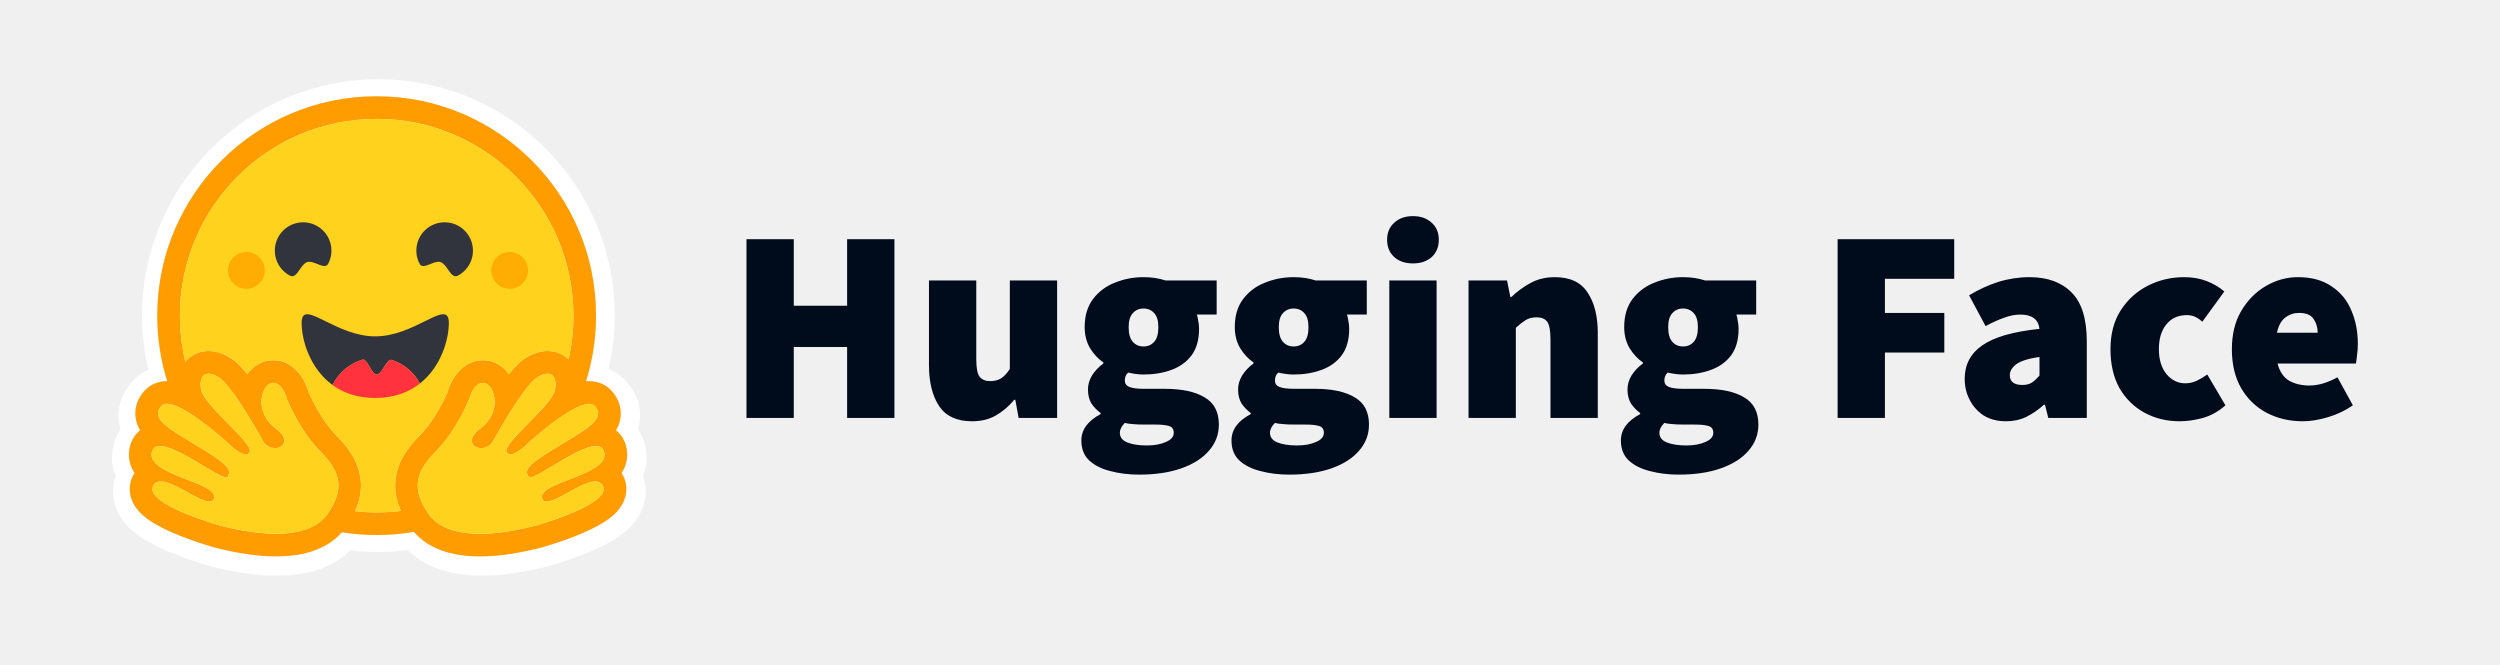
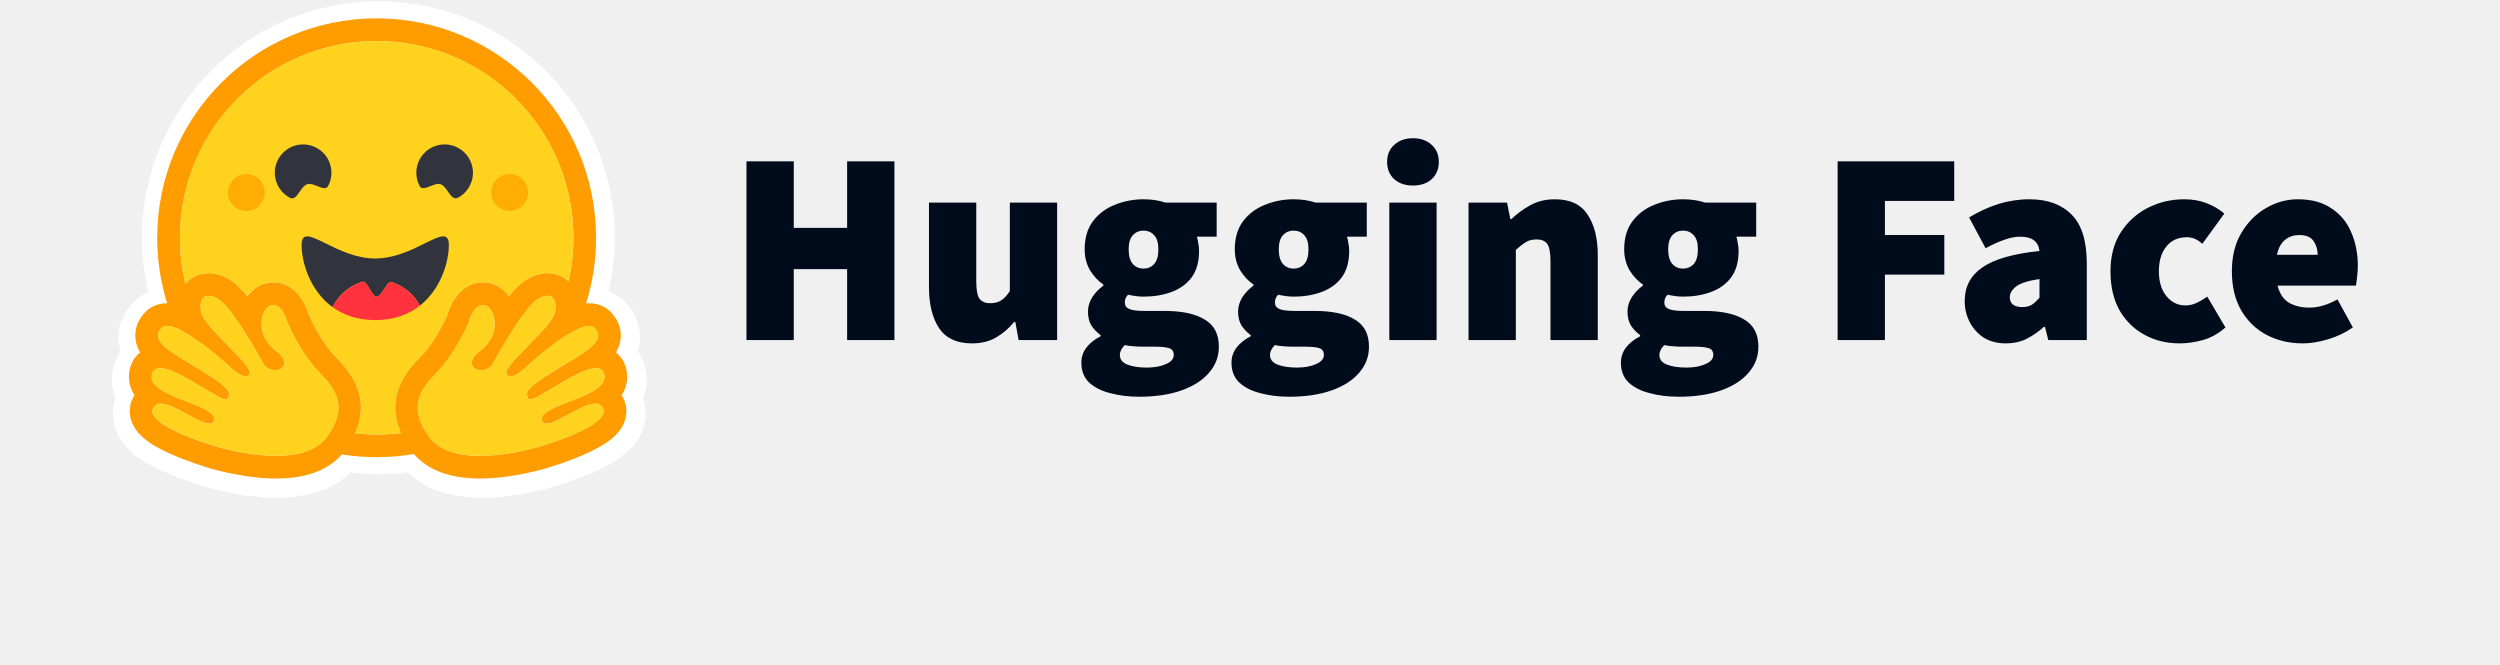
- <svg xmlns="http://www.w3.org/2000/svg" height="40" role="img" viewBox="0 0 963 256" fill="none">
+ <svg xmlns="http://www.w3.org/2000/svg" height="20" role="img" viewBox="0 30 963 256" fill="none">
  <path d="M287.541 161V92.145H305.761V117.78H326.312V92.145H344.532V161H326.312V133.67H305.761V161H287.541ZM374.366 162.271C368.575 162.271 364.373 160.329 361.76 156.445C359.147 152.49 357.841 147.229 357.841 140.661V108.035H376.061V138.331C376.061 141.721 376.485 143.98 377.332 145.11C378.25 146.24 379.592 146.805 381.358 146.805C383.052 146.805 384.465 146.452 385.595 145.746C386.725 145.04 387.855 143.839 388.985 142.144V108.035H407.205V161H392.374L391.103 154.009H390.679C388.561 156.551 386.195 158.564 383.582 160.047C381.04 161.53 377.968 162.271 374.366 162.271ZM438.785 182.822C434.76 182.822 431.052 182.363 427.662 181.445C424.273 180.597 421.554 179.22 419.506 177.313C417.528 175.407 416.54 172.864 416.54 169.686C416.54 165.52 419.011 162.13 423.955 159.517V159.093C422.601 158.092 421.42 156.875 420.459 155.492C419.541 154.009 419.082 152.172 419.082 149.983C419.082 148.147 419.612 146.346 420.671 144.581C421.801 142.815 423.249 141.297 425.014 140.026V139.602C423.107 138.331 421.413 136.53 419.93 134.199C418.517 131.798 417.811 129.079 417.811 126.043C417.811 121.664 418.87 118.063 420.989 115.238C423.178 112.342 426.003 110.224 429.463 108.882C432.924 107.47 436.596 106.763 440.48 106.763C443.587 106.763 446.412 107.187 448.954 108.035H468.658V121.17H461.031C461.242 121.806 461.419 122.618 461.56 123.606C461.772 124.595 461.878 125.619 461.878 126.678C461.878 130.845 460.925 134.235 459.018 136.848C457.111 139.39 454.534 141.262 451.285 142.462C448.036 143.663 444.435 144.263 440.48 144.263C438.715 144.263 436.737 144.016 434.548 143.521C433.7 144.298 433.277 145.322 433.277 146.593C433.277 147.723 433.842 148.535 434.972 149.03C436.172 149.524 438.079 149.771 440.692 149.771H448.637C455.275 149.771 460.395 150.866 463.997 153.055C467.669 155.174 469.505 158.669 469.505 163.542C469.505 167.356 468.234 170.71 465.692 173.606C463.22 176.501 459.689 178.761 455.098 180.385C450.508 182.01 445.07 182.822 438.785 182.822ZM440.48 133.458C442.175 133.458 443.552 132.858 444.611 131.657C445.671 130.457 446.2 128.585 446.2 126.043C446.2 123.571 445.671 121.77 444.611 120.64C443.552 119.44 442.175 118.84 440.48 118.84C438.785 118.84 437.408 119.44 436.349 120.64C435.289 121.77 434.76 123.571 434.76 126.043C434.76 128.585 435.289 130.457 436.349 131.657C437.408 132.858 438.785 133.458 440.48 133.458ZM441.751 171.593C444.717 171.593 447.189 171.134 449.166 170.216C451.144 169.368 452.132 168.203 452.132 166.72C452.132 165.308 451.497 164.425 450.226 164.072C449.025 163.719 447.295 163.542 445.035 163.542H440.904C438.785 163.542 437.161 163.472 436.031 163.33C434.972 163.26 434.054 163.119 433.277 162.907C432.006 164.178 431.37 165.449 431.37 166.72C431.37 168.415 432.323 169.651 434.23 170.428C436.208 171.205 438.715 171.593 441.751 171.593ZM496.613 182.822C492.587 182.822 488.88 182.363 485.49 181.445C482.1 180.597 479.381 179.22 477.333 177.313C475.356 175.407 474.367 172.864 474.367 169.686C474.367 165.52 476.839 162.13 481.782 159.517V159.093C480.428 158.092 479.247 156.875 478.287 155.492C477.368 154.009 476.909 152.172 476.909 149.983C476.909 148.147 477.439 146.346 478.498 144.581C479.628 142.815 481.076 141.297 482.842 140.026V139.602C480.935 138.331 479.24 136.53 477.757 134.199C476.344 131.798 475.638 129.079 475.638 126.043C475.638 121.664 476.698 118.063 478.816 115.238C481.005 112.342 483.83 110.224 487.291 108.882C490.751 107.47 494.423 106.763 498.307 106.763C501.415 106.763 504.24 107.187 506.782 108.035H526.485V121.17H518.858C519.07 121.806 519.246 122.618 519.388 123.606C519.599 124.595 519.705 125.619 519.705 126.678C519.705 130.845 518.752 134.235 516.845 136.848C514.939 139.39 512.361 141.262 509.112 142.462C505.864 143.663 502.262 144.263 498.307 144.263C496.542 144.263 494.565 144.016 492.375 143.521C491.528 144.298 491.104 145.322 491.104 146.593C491.104 147.723 491.669 148.535 492.799 149.03C494 149.524 495.906 149.771 498.519 149.771H506.464C513.102 149.771 518.222 150.866 521.824 153.055C525.496 155.174 527.332 158.669 527.332 163.542C527.332 167.356 526.061 170.71 523.519 173.606C521.047 176.501 517.516 178.761 512.926 180.385C508.336 182.01 502.898 182.822 496.613 182.822ZM498.307 133.458C500.002 133.458 501.379 132.858 502.439 131.657C503.498 130.457 504.028 128.585 504.028 126.043C504.028 123.571 503.498 121.77 502.439 120.64C501.379 119.44 500.002 118.84 498.307 118.84C496.613 118.84 495.235 119.44 494.176 120.64C493.117 121.77 492.587 123.571 492.587 126.043C492.587 128.585 493.117 130.457 494.176 131.657C495.235 132.858 496.613 133.458 498.307 133.458ZM499.579 171.593C502.545 171.593 505.016 171.134 506.994 170.216C508.971 169.368 509.96 168.203 509.96 166.72C509.96 165.308 509.324 164.425 508.053 164.072C506.853 163.719 505.122 163.542 502.862 163.542H498.731C496.613 163.542 494.988 163.472 493.858 163.33C492.799 163.26 491.881 163.119 491.104 162.907C489.833 164.178 489.197 165.449 489.197 166.72C489.197 168.415 490.151 169.651 492.058 170.428C494.035 171.205 496.542 171.593 499.579 171.593ZM535.161 161V108.035H553.381V161H535.161ZM544.271 101.467C541.305 101.467 538.903 100.655 537.067 99.031C535.231 97.336 534.313 95.111 534.313 92.357C534.313 89.603 535.231 87.413 537.067 85.789C538.903 84.094 541.305 83.247 544.271 83.247C547.237 83.247 549.638 84.094 551.474 85.789C553.31 87.413 554.228 89.603 554.228 92.357C554.228 95.111 553.31 97.336 551.474 99.031C549.638 100.655 547.237 101.467 544.271 101.467ZM565.678 161V108.035H580.508L581.779 114.39H582.203C584.321 112.342 586.723 110.577 589.406 109.094C592.16 107.54 595.338 106.763 598.94 106.763C604.801 106.763 609.003 108.741 611.546 112.696C614.159 116.58 615.465 121.806 615.465 128.373V161H597.245V130.704C597.245 127.314 596.821 125.054 595.974 123.924C595.126 122.794 593.785 122.229 591.948 122.229C590.254 122.229 588.841 122.582 587.711 123.289C586.581 123.995 585.31 124.984 583.898 126.255V161H565.678ZM646.612 182.822C642.587 182.822 638.879 182.363 635.489 181.445C632.1 180.597 629.381 179.22 627.333 177.313C625.355 175.407 624.367 172.864 624.367 169.686C624.367 165.52 626.838 162.13 631.782 159.517V159.093C630.428 158.092 629.247 156.875 628.286 155.492C627.368 154.009 626.909 152.172 626.909 149.983C626.909 148.147 627.439 146.346 628.498 144.581C629.628 142.815 631.076 141.297 632.841 140.026V139.602C630.934 138.331 629.239 136.53 627.756 134.199C626.344 131.798 625.638 129.079 625.638 126.043C625.638 121.664 626.697 118.063 628.816 115.238C631.005 112.342 633.83 110.224 637.29 108.882C640.751 107.47 644.423 106.763 648.307 106.763C651.414 106.763 654.239 107.187 656.781 108.035H676.484V121.17H668.857C669.069 121.806 669.246 122.618 669.387 123.606C669.599 124.595 669.705 125.619 669.705 126.678C669.705 130.845 668.752 134.235 666.845 136.848C664.938 139.39 662.36 141.262 659.112 142.462C655.863 143.663 652.262 144.263 648.307 144.263C646.541 144.263 644.564 144.016 642.375 143.521C641.527 144.298 641.104 145.322 641.104 146.593C641.104 147.723 641.669 148.535 642.799 149.03C643.999 149.524 645.906 149.771 648.519 149.771H656.464C663.102 149.771 668.222 150.866 671.824 153.055C675.496 155.174 677.332 158.669 677.332 163.542C677.332 167.356 676.061 170.71 673.518 173.606C671.047 176.501 667.516 178.761 662.925 180.385C658.335 182.01 652.897 182.822 646.612 182.822ZM648.307 133.458C650.002 133.458 651.379 132.858 652.438 131.657C653.498 130.457 654.027 128.585 654.027 126.043C654.027 123.571 653.498 121.77 652.438 120.64C651.379 119.44 650.002 118.84 648.307 118.84C646.612 118.84 645.235 119.44 644.176 120.64C643.116 121.77 642.587 123.571 642.587 126.043C642.587 128.585 643.116 130.457 644.176 131.657C645.235 132.858 646.612 133.458 648.307 133.458ZM649.578 171.593C652.544 171.593 655.016 171.134 656.993 170.216C658.971 169.368 659.959 168.203 659.959 166.72C659.959 165.308 659.324 164.425 658.053 164.072C656.852 163.719 655.122 163.542 652.862 163.542H648.731C646.612 163.542 644.988 163.472 643.858 163.33C642.799 163.26 641.88 163.119 641.104 162.907C639.832 164.178 639.197 165.449 639.197 166.72C639.197 168.415 640.15 169.651 642.057 170.428C644.034 171.205 646.541 171.593 649.578 171.593ZM707.85 161V92.145H752.764V107.399H726.07V120.534H748.951V135.788H726.07V161H707.85ZM772.689 162.271C769.37 162.271 766.51 161.53 764.109 160.047C761.817 158.535 759.955 156.455 758.707 154.009C757.435 151.537 756.8 148.853 756.8 145.958C756.8 140.449 759.06 136.142 763.579 133.034C768.099 129.856 775.444 127.738 785.613 126.678C785.189 123.006 782.717 121.17 778.198 121.17C776.291 121.17 774.278 121.558 772.16 122.335C770.041 123.041 767.605 124.136 764.85 125.619L758.495 113.755C762.238 111.495 766.016 109.765 769.829 108.564C773.706 107.365 777.741 106.758 781.799 106.763C788.72 106.763 794.123 108.741 798.007 112.696C801.891 116.58 803.833 122.865 803.833 131.551V161H789.003L787.732 155.915H787.308C785.189 157.822 782.929 159.376 780.528 160.576C778.198 161.706 775.585 162.271 772.689 162.271ZM779.045 148.288C780.528 148.288 781.764 147.97 782.753 147.335C783.741 146.629 784.695 145.746 785.613 144.687V137.483C781.305 138.119 778.304 139.072 776.609 140.343C774.985 141.615 774.172 142.992 774.172 144.475C774.172 147.017 775.797 148.288 779.045 148.288ZM839.652 162.271C834.638 162.271 830.118 161.176 826.093 158.987C822.067 156.798 818.854 153.655 816.453 149.559C814.122 145.393 812.957 140.379 812.957 134.517C812.957 128.656 814.264 123.677 816.877 119.581C819.56 115.414 823.056 112.237 827.364 110.047C831.671 107.858 836.332 106.763 841.346 106.763C844.524 106.763 847.385 107.258 849.927 108.246C852.54 109.235 854.835 110.577 856.812 112.272L848.338 123.924C847.208 122.936 846.184 122.265 845.266 121.912C844.354 121.559 843.384 121.38 842.406 121.382C839.016 121.382 836.368 122.582 834.461 124.984C832.554 127.314 831.601 130.492 831.601 134.517C831.601 138.543 832.59 141.756 834.567 144.157C836.544 146.487 838.945 147.653 841.77 147.653C843.253 147.653 844.701 147.335 846.113 146.699C847.561 146.014 848.944 145.198 850.245 144.263L857.236 156.127C854.623 158.458 851.728 160.082 848.55 161C845.372 161.847 842.406 162.271 839.652 162.271ZM887.046 162.271C881.89 162.271 877.229 161.176 873.063 158.987C868.967 156.798 865.718 153.655 863.317 149.559C860.916 145.393 859.716 140.379 859.716 134.517C859.716 128.797 860.916 123.889 863.317 119.793C865.789 115.626 868.967 112.413 872.851 110.153C876.735 107.893 880.831 106.763 885.139 106.763C890.365 106.763 894.673 107.929 898.062 110.259C901.523 112.519 904.065 115.591 905.689 119.475C907.384 123.359 908.232 127.667 908.232 132.399C908.232 133.952 908.126 135.471 907.914 136.954C907.773 138.366 907.631 139.39 907.49 140.026H877.3C878.147 143.204 879.666 145.428 881.855 146.699C884.044 147.9 886.622 148.5 889.588 148.5C892.978 148.5 896.579 147.441 900.393 145.322L906.325 156.127C903.5 158.104 900.322 159.623 896.791 160.682C893.26 161.741 890.012 162.271 887.046 162.271ZM877.088 128.161H892.766C892.766 126.113 892.236 124.348 891.177 122.865C890.188 121.311 888.317 120.534 885.563 120.534C883.585 120.534 881.82 121.135 880.266 122.335C878.712 123.536 877.653 125.478 877.088 128.161Z" fill="#000B1B" />
  <path d="M248.378 171.091C247.841 169.064 246.971 167.141 245.804 165.399C246.054 164.481 246.244 163.549 246.372 162.608C247.2 156.632 245.129 151.161 241.224 146.927C239.109 144.615 236.842 143.089 234.441 142.152C236.017 135.409 236.815 128.508 236.819 121.583C236.819 118.421 236.64 115.323 236.34 112.271C236.183 110.747 235.994 109.226 235.773 107.71C235.085 103.237 234.065 98.821 232.721 94.5C231.84 91.661 230.821 88.866 229.668 86.126C227.939 82.068 225.92 78.14 223.627 74.372C222.122 71.866 220.484 69.442 218.719 67.111C217.854 65.934 216.953 64.785 216.015 63.665C213.237 60.288 210.219 57.118 206.982 54.178C205.908 53.19 204.803 52.236 203.668 51.317C202.551 50.385 201.409 49.483 200.244 48.612C197.899 46.867 195.475 45.229 192.981 43.705C179.2 35.335 163.039 30.536 145.766 30.536C95.475 30.536 54.714 71.298 54.714 121.587C54.713 128.599 55.525 135.587 57.135 142.411C54.975 143.349 52.904 144.81 50.985 146.925C47.081 151.156 45.009 156.608 45.838 162.583C45.963 163.533 46.153 164.473 46.405 165.397C45.239 167.14 44.369 169.064 43.831 171.091C42.631 175.652 43.026 179.765 44.551 183.368C42.894 188.079 43.308 193.095 45.467 197.456C47.037 200.641 49.284 203.104 52.053 205.307C55.346 207.924 59.468 210.149 64.441 212.282C70.373 214.812 77.613 217.189 80.906 218.061C89.412 220.264 97.568 221.66 105.835 221.727C117.611 221.837 127.753 219.067 135.015 211.98C138.582 212.417 142.172 212.636 145.766 212.635C149.563 212.627 153.356 212.387 157.124 211.919C164.368 219.051 174.549 221.846 186.369 221.733C194.634 221.668 202.79 220.272 211.274 218.066C214.589 217.194 221.827 214.817 227.762 212.288C232.735 210.15 236.856 207.926 240.172 205.312C242.92 203.11 245.165 200.646 246.736 197.461C248.917 193.1 249.31 188.084 247.674 183.373C249.185 179.77 249.577 175.648 248.378 171.091ZM239.939 183.063C241.61 186.234 241.717 189.817 240.242 193.154C238.006 198.212 232.452 202.195 221.665 206.472C214.958 209.133 208.815 210.833 208.761 210.849C199.889 213.15 191.865 214.318 184.919 214.318C173.417 214.318 164.859 211.145 159.431 204.877C150.252 206.44 140.879 206.493 131.683 205.034C126.249 211.198 117.738 214.318 106.333 214.318C99.386 214.318 91.363 213.15 82.491 210.849C82.436 210.833 76.297 209.133 69.587 206.472C58.8 202.195 53.245 198.214 51.01 193.154C49.535 189.817 49.642 186.234 51.313 183.063C51.468 182.769 51.633 182.481 51.81 182.204C50.809 180.7 50.137 179 49.839 177.218C49.541 175.436 49.624 173.61 50.082 171.862C50.746 169.34 52.118 167.242 53.98 165.735C53.084 164.261 52.495 162.621 52.25 160.913C51.714 157.199 52.946 153.49 55.72 150.467C57.879 148.114 60.932 146.819 64.313 146.819H64.403C61.854 138.65 60.562 130.141 60.57 121.584C60.57 74.912 98.407 37.074 145.084 37.074C191.762 37.074 229.598 74.909 229.598 121.584C229.604 130.164 228.303 138.695 225.739 146.883C226.147 146.843 226.547 146.822 226.939 146.822C230.319 146.822 233.373 148.116 235.532 150.469C238.304 153.49 239.539 157.202 239.002 160.915C238.757 162.623 238.169 164.264 237.272 165.738C239.134 167.244 240.506 169.342 241.17 171.865C241.627 173.613 241.71 175.438 241.412 177.221C241.114 179.003 240.443 180.702 239.442 182.207C239.619 182.481 239.786 182.769 239.939 183.063Z" fill="white" />
  <path d="M239.442 182.207C240.443 180.702 241.114 179.003 241.412 177.221C241.71 175.438 241.627 173.613 241.17 171.865C240.506 169.343 239.134 167.245 237.272 165.738C238.168 164.264 238.757 162.624 239.002 160.916C239.538 157.202 238.306 153.493 235.532 150.47C233.373 148.117 230.319 146.822 226.939 146.822C226.546 146.822 226.147 146.842 225.739 146.883C228.3 138.695 229.599 130.164 229.591 121.585C229.591 74.914 191.754 37.075 145.081 37.075C98.408 37.075 60.567 74.91 60.567 121.585C60.559 130.142 61.851 138.651 64.4 146.82H64.31C60.93 146.82 57.877 148.115 55.718 150.468C52.946 153.489 51.712 157.2 52.248 160.914C52.493 162.622 53.081 164.262 53.978 165.736C52.116 167.243 50.744 169.341 50.081 171.864C49.623 173.612 49.541 175.438 49.839 177.221C50.137 179.003 50.809 180.703 51.811 182.207C51.632 182.484 51.468 182.772 51.314 183.066C49.644 186.237 49.536 189.82 51.011 193.157C53.246 198.214 58.801 202.199 69.588 206.475C76.295 209.136 82.438 210.836 82.492 210.852C91.364 213.153 99.387 214.322 106.333 214.322C117.739 214.322 126.249 211.202 131.684 205.037C140.88 206.496 150.253 206.443 159.432 204.88C164.859 211.148 173.418 214.322 184.92 214.322C191.866 214.322 199.89 213.153 208.762 210.852C208.816 210.836 214.956 209.136 221.666 206.475C232.453 202.199 238.008 198.214 240.243 193.157C241.718 189.82 241.611 186.237 239.94 183.066C239.787 182.769 239.619 182.482 239.442 182.207ZM127.795 195.387C127.327 196.206 126.826 197.005 126.292 197.782C124.887 199.839 123.039 201.41 120.895 202.579C116.794 204.814 111.605 205.596 106.332 205.596C98.004 205.596 89.466 203.647 84.68 202.405C84.445 202.344 55.346 194.125 59.03 187.129C59.65 185.953 60.671 185.483 61.955 185.483C67.142 185.483 76.587 193.207 80.647 193.207C81.553 193.207 82.193 192.82 82.454 191.879C84.184 185.674 56.161 183.066 58.521 174.082C58.938 172.492 60.067 171.847 61.656 171.847C68.513 171.846 83.905 183.906 87.124 183.906C87.371 183.906 87.548 183.834 87.644 183.682L87.686 183.613C89.196 181.118 88.33 179.304 77.978 172.964L76.984 172.359C65.594 165.464 57.598 161.316 62.146 156.366C62.669 155.794 63.41 155.541 64.311 155.541C65.38 155.541 66.673 155.899 68.097 156.498C74.113 159.035 82.451 165.954 85.934 168.972C86.961 169.866 87.566 170.412 87.566 170.412C87.566 170.412 91.976 174.998 94.643 174.998C95.257 174.998 95.777 174.757 96.13 174.158C98.022 170.97 78.567 156.228 77.47 150.146C76.727 146.024 77.992 143.937 80.333 143.937C81.445 143.937 82.803 144.41 84.302 145.361C88.952 148.313 97.93 163.741 101.217 169.742C102.319 171.754 104.2 172.604 105.895 172.604C109.258 172.604 111.887 169.261 106.203 165.013C97.66 158.62 100.658 148.172 104.735 147.529C104.909 147.502 105.085 147.488 105.26 147.487C108.968 147.487 110.604 153.877 110.604 153.877C110.604 153.877 115.397 165.915 123.632 174.143C131.105 181.612 132.148 187.742 127.795 195.387ZM154.424 196.797L153.997 196.848L153.268 196.932C152.885 196.971 152.502 197.009 152.117 197.045L151.741 197.079L151.399 197.108L150.912 197.147C150.733 197.16 150.554 197.174 150.375 197.185L149.839 197.221L149.721 197.228L149.299 197.253L149.12 197.262L148.62 197.287L148.039 197.311L147.511 197.329L147.159 197.339H146.981C146.871 197.339 146.762 197.345 146.652 197.346H146.477C146.367 197.346 146.258 197.346 146.148 197.352L145.701 197.357H145.075C144.584 197.357 144.095 197.352 143.606 197.343L143.21 197.334C143.098 197.334 142.985 197.328 142.873 197.325L142.454 197.312L141.932 197.292L141.463 197.272L141.341 197.267L140.894 197.243C140.77 197.236 140.646 197.23 140.523 197.222L140.234 197.205C139.871 197.182 139.508 197.156 139.145 197.128L138.765 197.098L138.285 197.057L137.724 197.005C137.411 196.976 137.098 196.944 136.785 196.909H136.77C141.34 186.714 139.029 177.193 129.794 167.965C123.738 161.917 119.708 152.984 118.873 151.023C117.181 145.218 112.702 138.765 105.265 138.765C104.636 138.766 104.009 138.816 103.388 138.914C100.129 139.426 97.281 141.302 95.249 144.124C93.054 141.393 90.919 139.222 88.989 137.995C86.079 136.151 83.176 135.215 80.346 135.215C76.816 135.215 73.659 136.665 71.459 139.295L71.404 139.362L71.28 138.841L71.275 138.819C70.857 137.029 70.505 135.223 70.221 133.407C70.221 133.394 70.221 133.382 70.215 133.37L70.153 132.959C70.12 132.737 70.087 132.514 70.055 132.292C70.029 132.107 70.003 131.922 69.979 131.738C69.955 131.554 69.929 131.369 69.907 131.184C69.883 130.998 69.861 130.813 69.839 130.628C69.818 130.452 69.798 130.276 69.778 130.1L69.772 130.055C69.682 129.243 69.605 128.43 69.54 127.616L69.505 127.145C69.495 127.016 69.486 126.886 69.478 126.755C69.478 126.725 69.474 126.694 69.472 126.666L69.439 126.144C69.427 125.955 69.418 125.766 69.408 125.577C69.398 125.389 69.388 125.2 69.38 125.01L69.36 124.515L69.354 124.365L69.339 123.907L69.328 123.519C69.328 123.364 69.321 123.208 69.318 123.053L69.31 122.564C69.308 122.401 69.31 122.239 69.306 122.076C69.301 121.912 69.306 121.749 69.306 121.585C69.306 79.733 103.237 45.802 145.093 45.802C186.949 45.802 220.879 79.731 220.879 121.585V122.564C220.879 122.727 220.875 122.891 220.871 123.053C220.871 123.189 220.866 123.322 220.862 123.458C220.862 123.579 220.857 123.699 220.852 123.816C220.852 123.969 220.843 124.121 220.838 124.274V124.287C220.825 124.619 220.811 124.951 220.797 125.283L220.791 125.393L220.765 125.889L220.741 126.282C220.685 127.213 220.612 128.144 220.523 129.073V129.086C220.507 129.26 220.489 129.435 220.47 129.609C220.426 130.014 220.381 130.419 220.336 130.824L220.285 131.231L220.222 131.709C220.2 131.884 220.176 132.058 220.151 132.232C220.124 132.427 220.095 132.621 220.067 132.815L219.997 133.273L219.915 133.793C219.887 133.966 219.859 134.138 219.826 134.311C219.792 134.483 219.766 134.655 219.736 134.828C219.676 135.172 219.614 135.515 219.547 135.858C219.414 136.541 219.275 137.222 219.128 137.902C219.091 138.071 219.053 138.241 219.014 138.41C216.881 136.337 214.057 135.208 210.941 135.208C208.114 135.208 205.208 136.143 202.299 137.988C200.368 139.214 198.235 141.386 196.038 144.117C194.003 141.294 191.155 139.419 187.9 138.906C187.279 138.809 186.651 138.759 186.022 138.758C178.583 138.758 174.107 145.211 172.414 151.016C171.575 152.977 167.545 161.909 161.482 167.967C152.254 177.165 149.925 186.644 154.424 196.797ZM232.664 176.389L232.634 176.478C232.613 176.535 232.592 176.592 232.569 176.648C232.533 176.733 232.495 176.816 232.455 176.899C232.358 177.097 232.248 177.289 232.127 177.473C231.96 177.722 231.777 177.96 231.578 178.184C231.532 178.236 231.488 178.287 231.436 178.338C231.366 178.415 231.291 178.49 231.217 178.565C229.87 179.9 227.818 181.069 225.498 182.143C225.235 182.262 224.969 182.381 224.699 182.5L224.431 182.619C224.252 182.698 224.074 182.777 223.886 182.854C223.703 182.932 223.519 183.009 223.335 183.085L222.777 183.316C221.472 183.853 220.135 184.364 218.83 184.87L218.273 185.086L217.721 185.302C217.355 185.445 216.993 185.588 216.636 185.731L216.105 185.945L215.584 186.159L215.327 186.266C215.157 186.338 214.989 186.408 214.823 186.48C210.985 188.126 208.225 189.801 208.805 191.88C208.821 191.939 208.839 191.995 208.859 192.049C208.911 192.203 208.982 192.349 209.07 192.485C209.122 192.567 209.182 192.644 209.249 192.714C209.931 193.422 211.172 193.31 212.737 192.748C212.864 192.702 212.994 192.653 213.125 192.601C213.215 192.567 213.304 192.531 213.394 192.495L213.529 192.438C213.887 192.286 214.266 192.117 214.654 191.932C214.751 191.887 214.849 191.843 214.947 191.791C216.86 190.856 219.029 189.595 221.181 188.448C221.511 188.269 221.842 188.098 222.171 187.928C222.709 187.649 223.252 187.38 223.8 187.123C225.838 186.165 227.753 185.485 229.294 185.485C230.016 185.485 230.655 185.633 231.186 185.973L231.275 186.032C231.544 186.222 231.778 186.455 231.969 186.723C232.013 186.786 232.059 186.851 232.098 186.918C232.14 186.987 232.18 187.058 232.218 187.13C232.979 188.574 232.342 190.071 230.852 191.538C229.421 192.946 227.195 194.327 224.664 195.606C224.477 195.701 224.288 195.796 224.098 195.888C216.567 199.586 206.707 202.371 206.569 202.406C203.941 203.087 200.183 203.982 195.95 204.651L195.323 204.748L195.221 204.763C194.261 204.907 193.298 205.034 192.333 205.144L192.244 205.153C190.489 205.353 188.689 205.498 186.886 205.559H186.859C186.211 205.583 185.564 205.594 184.916 205.594H184.17C183.182 205.58 182.195 205.536 181.21 205.46C181.187 205.46 181.163 205.46 181.139 205.455C180.787 205.428 180.434 205.395 180.083 205.356C179.479 205.291 178.876 205.211 178.275 205.117C178.041 205.078 177.791 205.037 177.55 204.995C177.44 204.975 177.331 204.955 177.222 204.933L177.196 204.928C176.849 204.862 176.504 204.789 176.16 204.71C175.961 204.665 175.761 204.62 175.564 204.567L175.446 204.536C175.348 204.512 175.252 204.486 175.156 204.46L175.103 204.446L174.794 204.357C174.682 204.325 174.571 204.292 174.459 204.259L174.419 204.247L174.128 204.158C174.018 204.124 173.909 204.088 173.8 204.053C173.71 204.023 173.621 203.992 173.531 203.963L173.334 203.894C173.144 203.828 172.956 203.758 172.768 203.686L172.59 203.617L172.443 203.558C172.16 203.444 171.878 203.325 171.599 203.2L171.413 203.111L171.382 203.097C171.316 203.066 171.251 203.035 171.185 203.007C171.056 202.945 170.928 202.881 170.801 202.816L170.763 202.797L170.579 202.7C170.252 202.53 169.931 202.348 169.617 202.154L169.445 202.049C169.356 201.995 169.275 201.94 169.19 201.885L168.966 201.736C168.885 201.682 168.804 201.627 168.725 201.57L168.581 201.468C168.429 201.359 168.28 201.248 168.133 201.133C168.055 201.073 167.978 201.011 167.901 200.954C167.73 200.817 167.563 200.676 167.398 200.531L167.391 200.525C167.23 200.386 167.073 200.242 166.92 200.095L166.912 200.085C166.832 200.009 166.754 199.933 166.676 199.854C166.599 199.775 166.521 199.697 166.446 199.618C166.37 199.538 166.294 199.457 166.22 199.374C166.148 199.296 166.078 199.217 166.008 199.137L165.984 199.11C165.623 198.691 165.285 198.252 164.972 197.795L164.848 197.612C164.766 197.491 164.685 197.369 164.605 197.247L164.369 196.884C164.253 196.707 164.14 196.528 164.03 196.348C163.951 196.22 163.873 196.092 163.796 195.963C163.731 195.853 163.666 195.744 163.604 195.636C163.569 195.577 163.536 195.517 163.503 195.457C163.47 195.395 163.431 195.332 163.396 195.269L163.34 195.17C163.321 195.137 163.315 195.127 163.305 195.105C163.237 194.986 163.171 194.865 163.107 194.742C163.078 194.689 163.049 194.635 163.018 194.582L162.928 194.41L162.839 194.239L162.667 193.892C162.639 193.835 162.612 193.778 162.585 193.721C162.526 193.598 162.47 193.477 162.414 193.356C162.392 193.307 162.369 193.258 162.349 193.209C162.272 193.042 162.199 192.873 162.13 192.702C162.083 192.589 162.04 192.477 161.994 192.365C161.865 192.035 161.744 191.702 161.633 191.365C161.6 191.265 161.567 191.166 161.538 191.066C161.466 190.839 161.401 190.61 161.343 190.379C161.272 190.11 161.209 189.838 161.156 189.565C161.122 189.404 161.092 189.242 161.067 189.079C161.04 188.918 161.017 188.757 160.998 188.597C160.957 188.278 160.928 187.958 160.911 187.637C160.911 187.584 160.906 187.53 160.905 187.477C160.9 187.371 160.897 187.265 160.896 187.159C160.84 182.887 163.003 178.778 167.626 174.157C175.86 165.93 180.654 153.891 180.654 153.891C180.654 153.891 180.783 153.386 181.052 152.66C181.142 152.419 181.236 152.179 181.335 151.942C181.448 151.674 181.569 151.409 181.699 151.149L181.737 151.073C181.904 150.741 182.085 150.418 182.282 150.103C182.327 150.03 182.371 149.957 182.423 149.885C182.569 149.667 182.724 149.456 182.887 149.251C183.013 149.094 183.147 148.942 183.288 148.798C183.766 148.306 184.311 147.904 184.928 147.689L185.006 147.664C185.058 147.647 185.109 147.631 185.162 147.616C185.224 147.6 185.286 147.585 185.348 147.572L185.376 147.567C185.507 147.541 185.638 147.523 185.771 147.514H185.783C185.852 147.514 185.921 147.507 185.992 147.507C186.169 147.508 186.345 147.522 186.52 147.549C187.262 147.666 187.969 148.108 188.577 148.79L188.659 148.886C188.857 149.118 189.037 149.366 189.197 149.626C189.317 149.819 189.43 150.022 189.537 150.235C189.58 150.325 189.621 150.407 189.662 150.495C189.682 150.54 189.702 150.584 189.721 150.63C189.761 150.719 189.798 150.809 189.835 150.903C190.044 151.439 190.206 151.992 190.32 152.556C190.441 153.165 190.511 153.783 190.531 154.404C190.538 154.677 190.538 154.953 190.531 155.233C190.526 155.339 190.521 155.446 190.513 155.553C190.431 156.742 190.172 157.912 189.744 159.025C189.701 159.135 189.654 159.247 189.61 159.359C189.395 159.873 189.145 160.371 188.863 160.851C188.702 161.125 188.528 161.397 188.342 161.667L188.228 161.829C187.787 162.445 187.295 163.023 186.757 163.557C186.227 164.088 185.659 164.579 185.058 165.028C184.455 165.473 183.89 165.967 183.368 166.504C181.865 168.082 181.515 169.473 181.853 170.528C181.893 170.647 181.94 170.764 181.994 170.877C182.119 171.122 182.281 171.347 182.475 171.543L182.528 171.596C182.583 171.649 182.641 171.7 182.7 171.749L182.76 171.798C182.906 171.91 183.06 172.01 183.221 172.097C183.267 172.122 183.31 172.147 183.363 172.171C183.584 172.281 183.815 172.369 184.053 172.436L184.119 172.453L184.208 172.477L184.286 172.496L184.369 172.514L184.452 172.531L184.531 172.544C184.59 172.555 184.65 172.564 184.709 172.572L184.767 172.58L184.87 172.591L184.934 172.597L185.04 172.605H185.101L185.211 172.61H185.558L185.657 172.605L185.771 172.598L185.91 172.585L186.04 172.569C186.069 172.569 186.099 172.561 186.129 172.556C186.587 172.489 187.033 172.36 187.455 172.172C187.545 172.134 187.634 172.092 187.716 172.048C187.892 171.96 188.063 171.861 188.227 171.752C188.456 171.602 188.672 171.433 188.875 171.249L189.016 171.115C189.038 171.093 189.061 171.072 189.082 171.049C189.22 170.911 189.35 170.765 189.471 170.612C189.685 170.342 189.875 170.055 190.04 169.753C191.997 166.195 194.048 162.689 196.191 159.24L196.485 158.769L196.782 158.297C196.931 158.059 197.08 157.823 197.229 157.59L197.38 157.355L197.681 156.886C198.085 156.261 198.49 155.643 198.898 155.031L199.203 154.575C199.815 153.669 200.426 152.787 201.03 151.948L201.332 151.534C201.989 150.626 202.674 149.739 203.385 148.873L203.668 148.535C203.714 148.478 203.757 148.423 203.808 148.368L204.085 148.047C204.131 147.994 204.175 147.942 204.223 147.891L204.491 147.588L204.626 147.442C204.756 147.301 204.888 147.162 205.022 147.024C205.112 146.935 205.195 146.845 205.282 146.762C205.789 146.243 206.348 145.778 206.951 145.375L207.09 145.286L207.231 145.196C207.321 145.14 207.412 145.086 207.505 145.035C209.869 143.694 211.827 143.595 212.953 144.721C213.636 145.404 214.013 146.535 213.993 148.108C213.993 148.178 213.993 148.247 213.987 148.319V148.397C213.987 148.468 213.981 148.541 213.976 148.614C213.976 148.703 213.965 148.793 213.956 148.882C213.947 148.972 213.943 149.04 213.934 149.119C213.934 149.142 213.929 149.165 213.926 149.188C213.919 149.258 213.91 149.329 213.901 149.399C213.901 149.421 213.901 149.442 213.892 149.464C213.882 149.559 213.868 149.654 213.851 149.748C213.84 149.835 213.826 149.922 213.809 150.009C213.802 150.059 213.792 150.108 213.784 150.158C213.758 150.3 213.724 150.441 213.683 150.579C213.606 150.837 213.512 151.09 213.401 151.336C213.353 151.443 213.302 151.55 213.25 151.655C213.142 151.872 213.02 152.094 212.886 152.324C212.819 152.437 212.75 152.554 212.676 152.671L212.564 152.849C212.45 153.028 212.331 153.209 212.207 153.392C212.083 153.575 211.95 153.762 211.807 153.951C211.622 154.203 211.427 154.46 211.221 154.72L211.065 154.917C210.624 155.466 210.172 156.006 209.71 156.537L209.343 156.952L209.156 157.162C208.901 157.447 208.645 157.73 208.387 158.011L208.189 158.225C208.058 158.367 207.921 158.511 207.79 158.654C207.656 158.799 207.52 158.943 207.384 159.087L206.972 159.521L206.555 159.956C206.416 160.101 206.276 160.248 206.135 160.393L205.286 161.268C201.231 165.427 196.958 169.572 195.512 172.156C195.416 172.325 195.329 172.498 195.25 172.675C195.045 173.145 194.959 173.547 195.017 173.872C195.036 173.979 195.074 174.082 195.129 174.175C195.211 174.316 195.31 174.446 195.424 174.562C195.477 174.614 195.532 174.663 195.592 174.707C195.889 174.919 196.249 175.028 196.614 175.017H196.728L196.845 175.009L196.963 174.995L197.06 174.981C197.073 174.98 197.086 174.977 197.099 174.974L197.188 174.957L197.212 174.951L197.31 174.93L197.345 174.921L197.45 174.894L197.575 174.857C197.657 174.832 197.739 174.804 197.823 174.773C198.004 174.709 198.181 174.635 198.354 174.552C198.398 174.531 198.443 174.511 198.486 174.488L198.619 174.422C198.793 174.334 198.966 174.239 199.14 174.136C199.279 174.054 199.417 173.97 199.555 173.881L199.689 173.792C199.733 173.764 199.778 173.735 199.822 173.702L199.955 173.613L200.025 173.564L200.217 173.43C200.396 173.306 200.563 173.179 200.733 173.05L200.748 173.039L201.016 172.831C201.383 172.541 201.732 172.249 202.047 171.974L202.257 171.789L202.277 171.771L202.386 171.674C202.644 171.443 202.874 171.227 203.066 171.048L203.144 170.972L203.333 170.793L203.446 170.683L203.485 170.643L203.496 170.632C203.592 170.536 203.592 170.536 203.688 170.439L203.696 170.431L203.732 170.399C203.743 170.387 203.758 170.375 203.775 170.36L203.789 170.347L203.827 170.313L204.03 170.134L204.144 170.031C204.2 169.983 204.261 169.928 204.323 169.869L204.46 169.749C204.484 169.729 204.508 169.706 204.533 169.684L204.676 169.559L204.887 169.375L204.998 169.278C205.433 168.899 205.963 168.442 206.57 167.927L206.819 167.717L207.231 167.372L207.651 167.02C208.201 166.564 208.793 166.079 209.419 165.575L209.83 165.245C210.18 164.967 210.54 164.682 210.904 164.396C211.05 164.281 211.199 164.166 211.351 164.052C211.724 163.764 212.099 163.477 212.475 163.194C213.333 162.546 214.218 161.897 215.113 161.264L215.498 160.997C215.766 160.811 216.034 160.626 216.303 160.445L216.546 160.28C217.027 159.956 217.512 159.639 218.001 159.329L218.244 159.176L218.485 159.026C218.726 158.877 218.967 158.729 219.205 158.586L219.444 158.444L219.923 158.165C220.08 158.074 220.236 157.985 220.392 157.897L220.486 157.844L220.858 157.641C221.012 157.557 221.167 157.476 221.32 157.397L221.55 157.279L221.772 157.166C222.28 156.911 222.797 156.675 223.323 156.459C223.395 156.429 223.466 156.4 223.537 156.369C223.678 156.31 223.818 156.256 223.957 156.208C224.096 156.161 224.233 156.112 224.368 156.064C224.491 156.023 224.61 155.985 224.726 155.949L224.765 155.937C224.827 155.918 224.889 155.9 224.951 155.884L224.969 155.879C225.095 155.843 225.221 155.81 225.348 155.78H225.358C225.545 155.735 225.727 155.697 225.905 155.667C225.966 155.657 226.026 155.647 226.084 155.639C226.257 155.613 226.431 155.595 226.605 155.583C226.715 155.575 226.826 155.572 226.936 155.572H227.02C227.132 155.572 227.24 155.579 227.347 155.59C227.396 155.59 227.445 155.599 227.493 155.606H227.513C227.561 155.611 227.61 155.619 227.657 155.629C227.704 155.639 227.752 155.646 227.798 155.657H227.814C227.86 155.667 227.903 155.68 227.951 155.693C228.333 155.796 228.684 155.99 228.975 156.258L229.001 156.284L229.052 156.334L229.102 156.387C229.503 156.809 229.835 157.292 230.085 157.818L230.124 157.907C230.209 158.107 230.276 158.314 230.323 158.526C230.453 159.117 230.418 159.733 230.221 160.305C230.136 160.554 230.032 160.796 229.909 161.028L229.827 161.176C229.515 161.699 229.147 162.186 228.728 162.628L228.638 162.723C228.441 162.932 228.236 163.135 228.025 163.33C227.958 163.393 227.889 163.456 227.819 163.519L227.713 163.615C227.493 163.81 227.268 164 227.04 164.186C227 164.218 226.959 164.25 226.92 164.284C226.761 164.412 226.597 164.542 226.427 164.672C225.841 165.12 225.244 165.552 224.636 165.969C224.278 166.214 223.908 166.461 223.526 166.712C222.814 167.179 222.097 167.636 221.373 168.084C221.164 168.213 220.954 168.344 220.74 168.474C218.773 169.684 216.592 170.978 214.266 172.385L213.664 172.751C213.005 173.153 212.383 173.537 211.798 173.902L211.503 174.088L210.945 174.446C210.724 174.586 210.509 174.724 210.3 174.86C210.142 174.961 209.988 175.061 209.837 175.16L209.539 175.356C209.394 175.451 209.25 175.546 209.106 175.643L208.966 175.732C208.818 175.831 208.674 175.928 208.534 176.024L208.305 176.18L208.036 176.367L207.788 176.54C207.396 176.815 207.009 177.096 206.625 177.382L206.491 177.484C206.34 177.598 206.194 177.712 206.053 177.823L205.869 177.97C205.559 178.219 205.278 178.458 205.024 178.686L204.9 178.8C204.829 178.865 204.759 178.93 204.693 178.994C204.646 179.038 204.603 179.083 204.556 179.127L204.491 179.191C204.348 179.334 204.209 179.481 204.074 179.632L204.008 179.708C203.861 179.878 203.733 180.041 203.62 180.2L203.57 180.272C203.44 180.462 203.325 180.663 203.227 180.872L203.193 180.945L203.172 180.996L203.155 181.04L203.132 181.101C203.125 181.122 203.111 181.159 203.103 181.191C203.062 181.31 203.032 181.433 203.012 181.558L203.002 181.625L202.994 181.686L202.989 181.745V182.059C202.989 182.085 202.989 182.112 202.995 182.139C202.996 182.155 202.998 182.171 203 182.187C203 182.213 203.007 182.239 203.01 182.266L203.029 182.376V182.381C203.036 182.416 203.043 182.451 203.052 182.486C203.061 182.521 203.07 182.56 203.081 182.597C203.113 182.71 203.152 182.822 203.197 182.931C203.197 182.939 203.204 182.948 203.207 182.956C203.219 182.983 203.23 183.011 203.243 183.038C203.292 183.152 203.347 183.263 203.407 183.372L203.47 183.485L203.536 183.599L203.605 183.713C203.617 183.732 203.63 183.749 203.645 183.766L203.668 183.79L203.692 183.812L203.719 183.833C203.737 183.846 203.756 183.857 203.776 183.868C203.796 183.877 203.818 183.887 203.84 183.895C203.864 183.903 203.888 183.91 203.912 183.916C204.489 184.046 205.675 183.568 207.25 182.736L207.533 182.586L208.012 182.325L208.247 182.195C208.413 182.105 208.584 182.005 208.757 181.906L209.074 181.727C211.157 180.528 213.646 178.987 216.218 177.483C216.458 177.342 216.7 177.202 216.942 177.062L217.428 176.752C217.671 176.612 217.913 176.474 218.156 176.338C219.19 175.75 220.238 175.185 221.297 174.644L221.772 174.403C222.088 174.247 222.401 174.095 222.71 173.947C223.309 173.663 223.914 173.394 224.525 173.139L224.86 173.003L224.901 172.987C226.675 172.284 228.284 171.849 229.586 171.849C229.868 171.847 230.149 171.87 230.427 171.918H230.435C230.525 171.934 230.606 171.952 230.688 171.973H230.703C230.823 172.002 230.941 172.039 231.055 172.085C231.146 172.118 231.234 172.157 231.319 172.203C231.692 172.392 232.011 172.671 232.249 173.015C232.269 173.044 232.288 173.074 232.306 173.105C232.394 173.239 232.47 173.38 232.532 173.528C232.569 173.613 232.603 173.701 232.635 173.796C232.667 173.892 232.695 173.984 232.724 174.083C232.936 174.841 232.915 175.643 232.664 176.389Z" fill="#FF9D00" />
  <path fill-rule="evenodd" clip-rule="evenodd" d="M220.867 122.075V121.585C220.867 79.731 186.949 45.802 145.092 45.802C103.237 45.802 69.306 79.733 69.306 121.585L69.305 121.749C69.304 121.858 69.303 121.966 69.305 122.075C69.31 122.238 69.312 122.401 69.31 122.564L69.316 122.924L69.318 123.054L69.323 123.232C69.325 123.328 69.328 123.423 69.328 123.519L69.338 123.908L69.354 124.365L69.359 124.515L69.379 124.988V125.01L69.407 125.563V125.577C69.417 125.766 69.427 125.955 69.439 126.143C69.449 126.318 69.46 126.492 69.472 126.666L69.475 126.697C69.484 126.846 69.494 126.996 69.505 127.145L69.508 127.184C69.518 127.328 69.529 127.473 69.541 127.616L69.543 127.644L69.563 127.894C69.623 128.615 69.693 129.336 69.773 130.055L69.778 130.1L69.838 130.628L69.907 131.184C69.953 131.554 70.003 131.923 70.055 132.292C70.086 132.515 70.119 132.737 70.152 132.959L70.157 132.986C70.232 133.488 70.312 133.99 70.399 134.49C70.648 135.941 70.94 137.385 71.275 138.819L71.28 138.842L71.312 138.977C71.342 139.105 71.372 139.233 71.404 139.362L71.459 139.295C73.659 136.665 76.815 135.215 80.346 135.215C83.176 135.215 86.08 136.15 88.989 137.995C90.919 139.221 93.053 141.393 95.249 144.124C97.281 141.301 100.129 139.426 103.387 138.914C104.009 138.816 104.637 138.766 105.265 138.765C112.702 138.765 117.181 145.219 118.873 151.023C119.708 152.985 123.738 161.916 129.814 167.958C139.049 177.185 141.36 186.707 136.79 196.902H136.805C137.117 196.936 137.43 196.968 137.744 196.997C137.931 197.015 138.118 197.033 138.305 197.049L138.371 197.055C138.508 197.068 138.646 197.08 138.784 197.09L139.164 197.121C139.526 197.149 139.889 197.174 140.254 197.198L140.542 197.215L140.771 197.228L140.914 197.236L141.36 197.26L141.482 197.265L141.952 197.285L142.473 197.305L142.893 197.317L142.963 197.32C143.051 197.323 143.141 197.327 143.23 197.327L143.325 197.329C143.915 197.343 144.504 197.35 145.094 197.35H145.72L146.168 197.345C146.278 197.339 146.387 197.339 146.497 197.339H146.671L146.822 197.336C146.881 197.334 146.941 197.332 147 197.332H147.179L147.53 197.322L148.058 197.304L148.64 197.279C148.807 197.272 148.973 197.264 149.14 197.255L149.319 197.245L149.584 197.23L149.741 197.221L149.858 197.214L150.395 197.178C150.574 197.167 150.753 197.153 150.932 197.139L151.418 197.101L151.761 197.072L152.136 197.038C152.521 197.002 152.905 196.964 153.287 196.924C153.531 196.897 153.773 196.87 154.016 196.841L154.443 196.79C149.944 186.637 152.273 177.158 161.471 167.967C167.533 161.91 171.563 152.977 172.403 151.016C174.096 145.211 178.571 138.758 186.01 138.758C186.639 138.759 187.267 138.808 187.888 138.907C191.143 139.419 193.992 141.295 196.027 144.117C198.224 141.386 200.357 139.214 202.287 137.988C205.196 136.143 208.102 135.208 210.929 135.208C214.045 135.208 216.87 136.338 219.003 138.41C219.12 137.888 219.233 137.366 219.341 136.842C219.407 136.515 219.472 136.187 219.536 135.858C219.614 135.454 219.688 135.048 219.756 134.642C219.774 134.532 219.793 134.422 219.814 134.311C219.847 134.138 219.876 133.967 219.903 133.793L219.914 133.727L219.985 133.274L220.055 132.815L220.056 132.81C220.084 132.618 220.113 132.425 220.139 132.232C220.16 132.086 220.18 131.94 220.199 131.793L220.211 131.709L220.273 131.231L220.324 130.824C220.355 130.556 220.385 130.288 220.414 130.019C220.427 129.912 220.438 129.804 220.449 129.696L220.459 129.609C220.478 129.43 220.495 129.252 220.511 129.073L220.551 128.657C220.634 127.735 220.701 126.813 220.753 125.889V125.883L220.78 125.393L220.785 125.283L220.805 124.818C220.813 124.643 220.82 124.466 220.826 124.287V124.274L220.831 124.145C220.836 124.035 220.84 123.925 220.84 123.816L220.842 123.771C220.846 123.669 220.85 123.563 220.85 123.458L220.853 123.368C220.856 123.263 220.859 123.159 220.859 123.054L220.861 122.965C220.864 122.831 220.867 122.698 220.867 122.564V122.075ZM126.296 197.782C132.297 188.98 131.872 182.374 123.637 174.144C115.402 165.914 110.609 153.878 110.609 153.878C110.609 153.878 108.82 146.886 104.74 147.529C100.66 148.171 97.667 158.618 106.209 165.013C114.751 171.408 104.51 175.744 101.222 169.743C97.933 163.741 88.957 148.314 84.302 145.363C79.648 142.412 76.375 144.066 77.472 150.148C78.017 153.167 83.085 158.319 87.82 163.133C92.624 168.018 97.085 172.553 96.132 174.158C94.239 177.346 87.572 170.413 87.572 170.413C87.572 170.413 66.696 151.416 62.151 156.367C57.962 160.93 64.422 164.809 74.378 170.787C75.225 171.296 76.097 171.82 76.99 172.36C88.38 179.256 89.266 181.075 87.65 183.684C87.053 184.648 83.24 182.359 78.55 179.543C70.555 174.743 60.012 168.414 58.524 174.079C57.235 178.982 64.991 181.986 72.025 184.711C77.885 186.981 83.245 189.057 82.457 191.875C81.64 194.796 77.211 192.36 72.369 189.696C66.934 186.705 60.979 183.428 59.031 187.126C55.347 194.116 84.441 202.345 84.68 202.405C94.08 204.843 117.952 210.009 126.296 197.782ZM164.96 197.782C158.958 188.98 159.384 182.374 167.619 174.144C175.854 165.914 180.648 153.878 180.648 153.878C180.648 153.878 182.436 146.886 186.516 147.529C190.596 148.171 193.59 158.618 185.047 165.013C176.504 171.408 186.746 175.744 190.035 169.743C193.323 163.741 202.295 148.314 206.949 145.363C211.603 142.412 214.877 144.066 213.78 150.148C213.235 153.167 208.167 158.32 203.431 163.134C198.628 168.018 194.167 172.553 195.12 174.158C197.012 177.346 203.685 170.409 203.685 170.409C203.685 170.409 224.56 151.412 229.105 156.363C233.294 160.926 226.833 164.806 216.877 170.785C216.03 171.293 215.159 171.816 214.266 172.357C202.875 179.252 201.99 181.072 203.606 183.68C204.203 184.644 208.016 182.355 212.705 179.54C220.701 174.74 231.244 168.41 232.732 174.075C234.021 178.978 226.265 181.983 219.23 184.708C213.37 186.978 208.011 189.053 208.798 191.872C209.615 194.793 214.042 192.356 218.882 189.692C224.317 186.701 230.273 183.423 232.222 187.122C235.906 194.117 206.808 202.337 206.572 202.398C197.172 204.843 173.3 210.009 164.96 197.782Z" fill="#FFD21E" />
  <path fill-rule="evenodd" clip-rule="evenodd" d="M169.705 100.957C170.886 101.375 171.765 102.648 172.601 103.858C173.731 105.495 174.783 107.017 176.397 106.159C178.302 105.147 179.863 103.593 180.884 101.693C181.905 99.793 182.339 97.634 182.132 95.487C181.978 93.882 181.47 92.331 180.644 90.946C179.818 89.561 178.695 88.376 177.357 87.477C176.018 86.578 174.496 85.988 172.902 85.748C171.307 85.508 169.679 85.625 168.135 86.09C166.07 86.712 164.236 87.932 162.864 89.596C161.493 91.26 160.645 93.293 160.428 95.438C160.212 97.584 160.637 99.746 161.649 101.65C162.397 103.057 164.057 102.394 165.809 101.693C167.183 101.144 168.613 100.572 169.705 100.957ZM118.329 100.958C117.148 101.376 116.268 102.649 115.432 103.859C114.302 105.495 113.25 107.018 111.636 106.16C110.213 105.403 108.976 104.339 108.013 103.046C107.05 101.753 106.386 100.263 106.068 98.682C105.75 97.102 105.786 95.471 106.174 93.906C106.563 92.341 107.293 90.882 108.312 89.633C109.333 88.385 110.617 87.379 112.073 86.686C113.529 85.994 115.121 85.633 116.733 85.629C118.345 85.626 119.938 85.98 121.397 86.666C122.856 87.352 124.145 88.352 125.171 89.596C126.543 91.26 127.391 93.293 127.608 95.439C127.824 97.585 127.399 99.747 126.386 101.651C125.636 103.058 123.976 102.394 122.224 101.693C120.851 101.144 119.421 100.572 118.329 100.958ZM161.757 147.709C169.9 141.293 172.891 130.82 172.891 124.368C172.891 119.268 169.459 120.873 163.966 123.592L163.657 123.746C158.614 126.243 151.902 129.567 144.534 129.567C137.165 129.567 130.453 126.242 125.412 123.745C119.741 120.936 116.184 119.174 116.184 124.369C116.184 131.024 119.366 141.953 128.101 148.303C129.253 145.963 130.875 143.886 132.867 142.202C134.858 140.518 137.176 139.264 139.675 138.517C140.547 138.257 141.445 139.758 142.365 141.294C143.252 142.777 144.158 144.293 145.081 144.293C146.063 144.293 147.029 142.799 147.972 141.34C148.957 139.816 149.917 138.33 150.846 138.627C155.522 140.128 159.433 143.383 161.757 147.709Z" fill="#32343D" />
  <path d="M161.754 147.708C157.513 151.05 151.876 153.291 144.536 153.291C137.639 153.291 132.244 151.313 128.101 148.302C129.254 145.963 130.877 143.886 132.868 142.203C134.859 140.519 137.177 139.264 139.675 138.516C141.388 138.005 143.202 144.292 145.08 144.292C147.091 144.292 149.028 138.045 150.846 138.626C155.52 140.128 159.43 143.383 161.754 147.708Z" fill="#FF323D" />
  <path fill-rule="evenodd" clip-rule="evenodd" d="M98.858 110.031C98.084 110.552 97.215 110.915 96.301 111.099C95.387 111.283 94.445 111.285 93.53 111.105C92.615 110.924 91.744 110.565 90.968 110.048C90.192 109.53 89.526 108.865 89.008 108.089C88.489 107.314 88.129 106.443 87.948 105.529C87.767 104.614 87.768 103.672 87.951 102.757C88.134 101.843 88.496 100.974 89.016 100.199C89.536 99.425 90.204 98.761 90.981 98.245C92.544 97.208 94.455 96.832 96.294 97.201C98.133 97.57 99.751 98.652 100.794 100.212C101.836 101.772 102.218 103.681 101.855 105.521C101.492 107.362 100.414 108.984 98.858 110.031ZM200.27 110.031C199.496 110.552 198.627 110.915 197.713 111.099C196.799 111.283 195.857 111.285 194.942 111.105C194.027 110.924 193.156 110.565 192.38 110.048C191.604 109.53 190.938 108.865 190.42 108.089C189.901 107.314 189.541 106.443 189.36 105.529C189.179 104.614 189.18 103.672 189.363 102.757C189.546 101.843 189.908 100.974 190.428 100.199C190.948 99.425 191.616 98.761 192.393 98.245C193.956 97.208 195.867 96.832 197.706 97.201C199.545 97.57 201.163 98.652 202.206 100.212C203.248 101.772 203.63 103.681 203.267 105.521C202.904 107.362 201.826 108.984 200.27 110.031Z" fill="#FFAD03" />
</svg>
